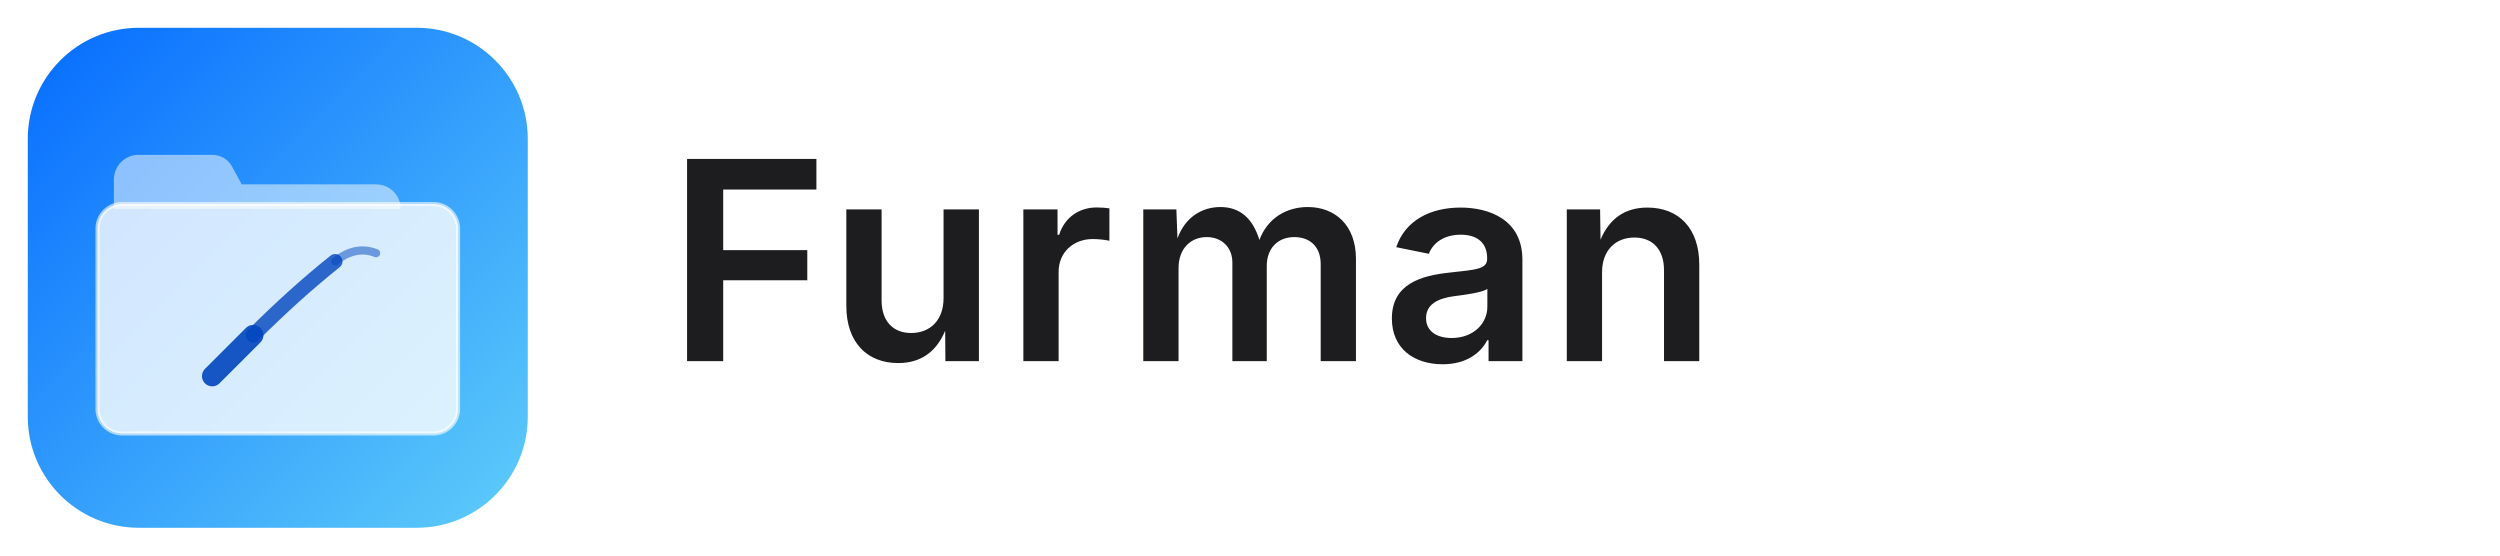
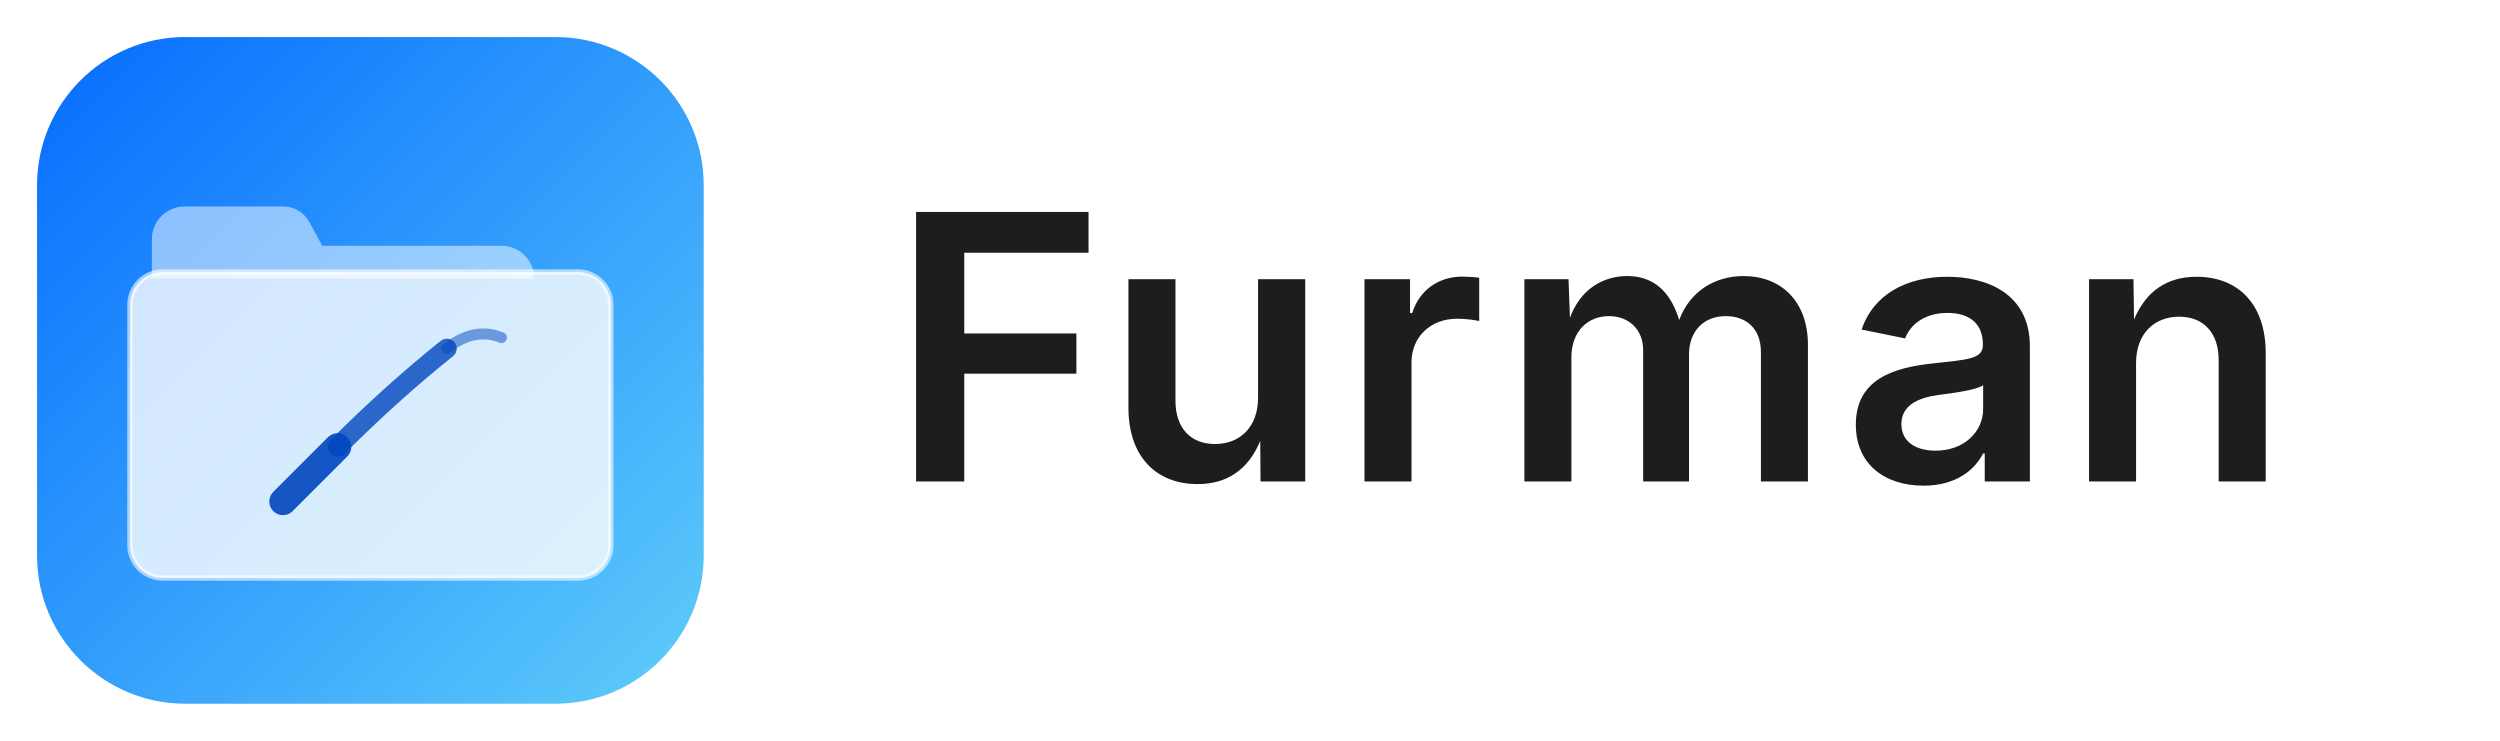
- <svg xmlns="http://www.w3.org/2000/svg" width="360" height="80" viewBox="0 0 360 80" fill="none">
+ <svg xmlns="http://www.w3.org/2000/svg" width="270" height="80" viewBox="0 0 270 80" fill="none">
  <defs>
    <linearGradient id="bg" x1="0" y1="0" x2="72" y2="72" gradientUnits="userSpaceOnUse">
      <stop offset="0%" stop-color="#0066FF" />
      <stop offset="100%" stop-color="#5AC8FA" />
    </linearGradient>
  </defs>
  <rect x="4" y="4" width="72" height="72" rx="16" fill="url(#bg)" />
  <g transform="translate(40,40) scale(1.18) translate(-40,-40)">
    <path d="M20 32 L20 28 C20 26.343 21.343 25 23 25 L32 25 C33 25 33.9 25.5 34.4 26.4 L35.6 28.6 L52 28.6 C53.657 28.6 55 29.943 55 31.6 L55 31.6 L20 31.6 Z" fill="rgba(255,255,255,0.5)" />
    <path d="M18 34 C18 32.343 19.343 31 21 31 L59 31 C60.657 31 62 32.343 62 34 L62 56 C62 57.657 60.657 59 59 59 L21 59 C19.343 59 18 57.657 18 56 Z" fill="rgba(255,255,255,0.8)" stroke="rgba(255,255,255,0.6)" stroke-width="0.5" />
    <g transform="translate(39, 45)">
      <line x1="-7" y1="7" x2="-2" y2="2" stroke="rgba(0,70,190,0.9)" stroke-width="2.5" stroke-linecap="round" />
      <path d="M-2 2 Q3 -3, 8 -7" stroke="rgba(0,70,190,0.8)" stroke-width="1.8" stroke-linecap="round" fill="none" />
      <path d="M8 -7 Q10.5 -9, 13 -8" stroke="rgba(0,70,190,0.5)" stroke-width="1" stroke-linecap="round" fill="none" />
    </g>
  </g>
  <text x="96" y="52" font-family="Outfit, -apple-system, sans-serif" font-size="40" font-weight="600" fill="#1d1d1f" letter-spacing="1">Furman</text>
</svg>
